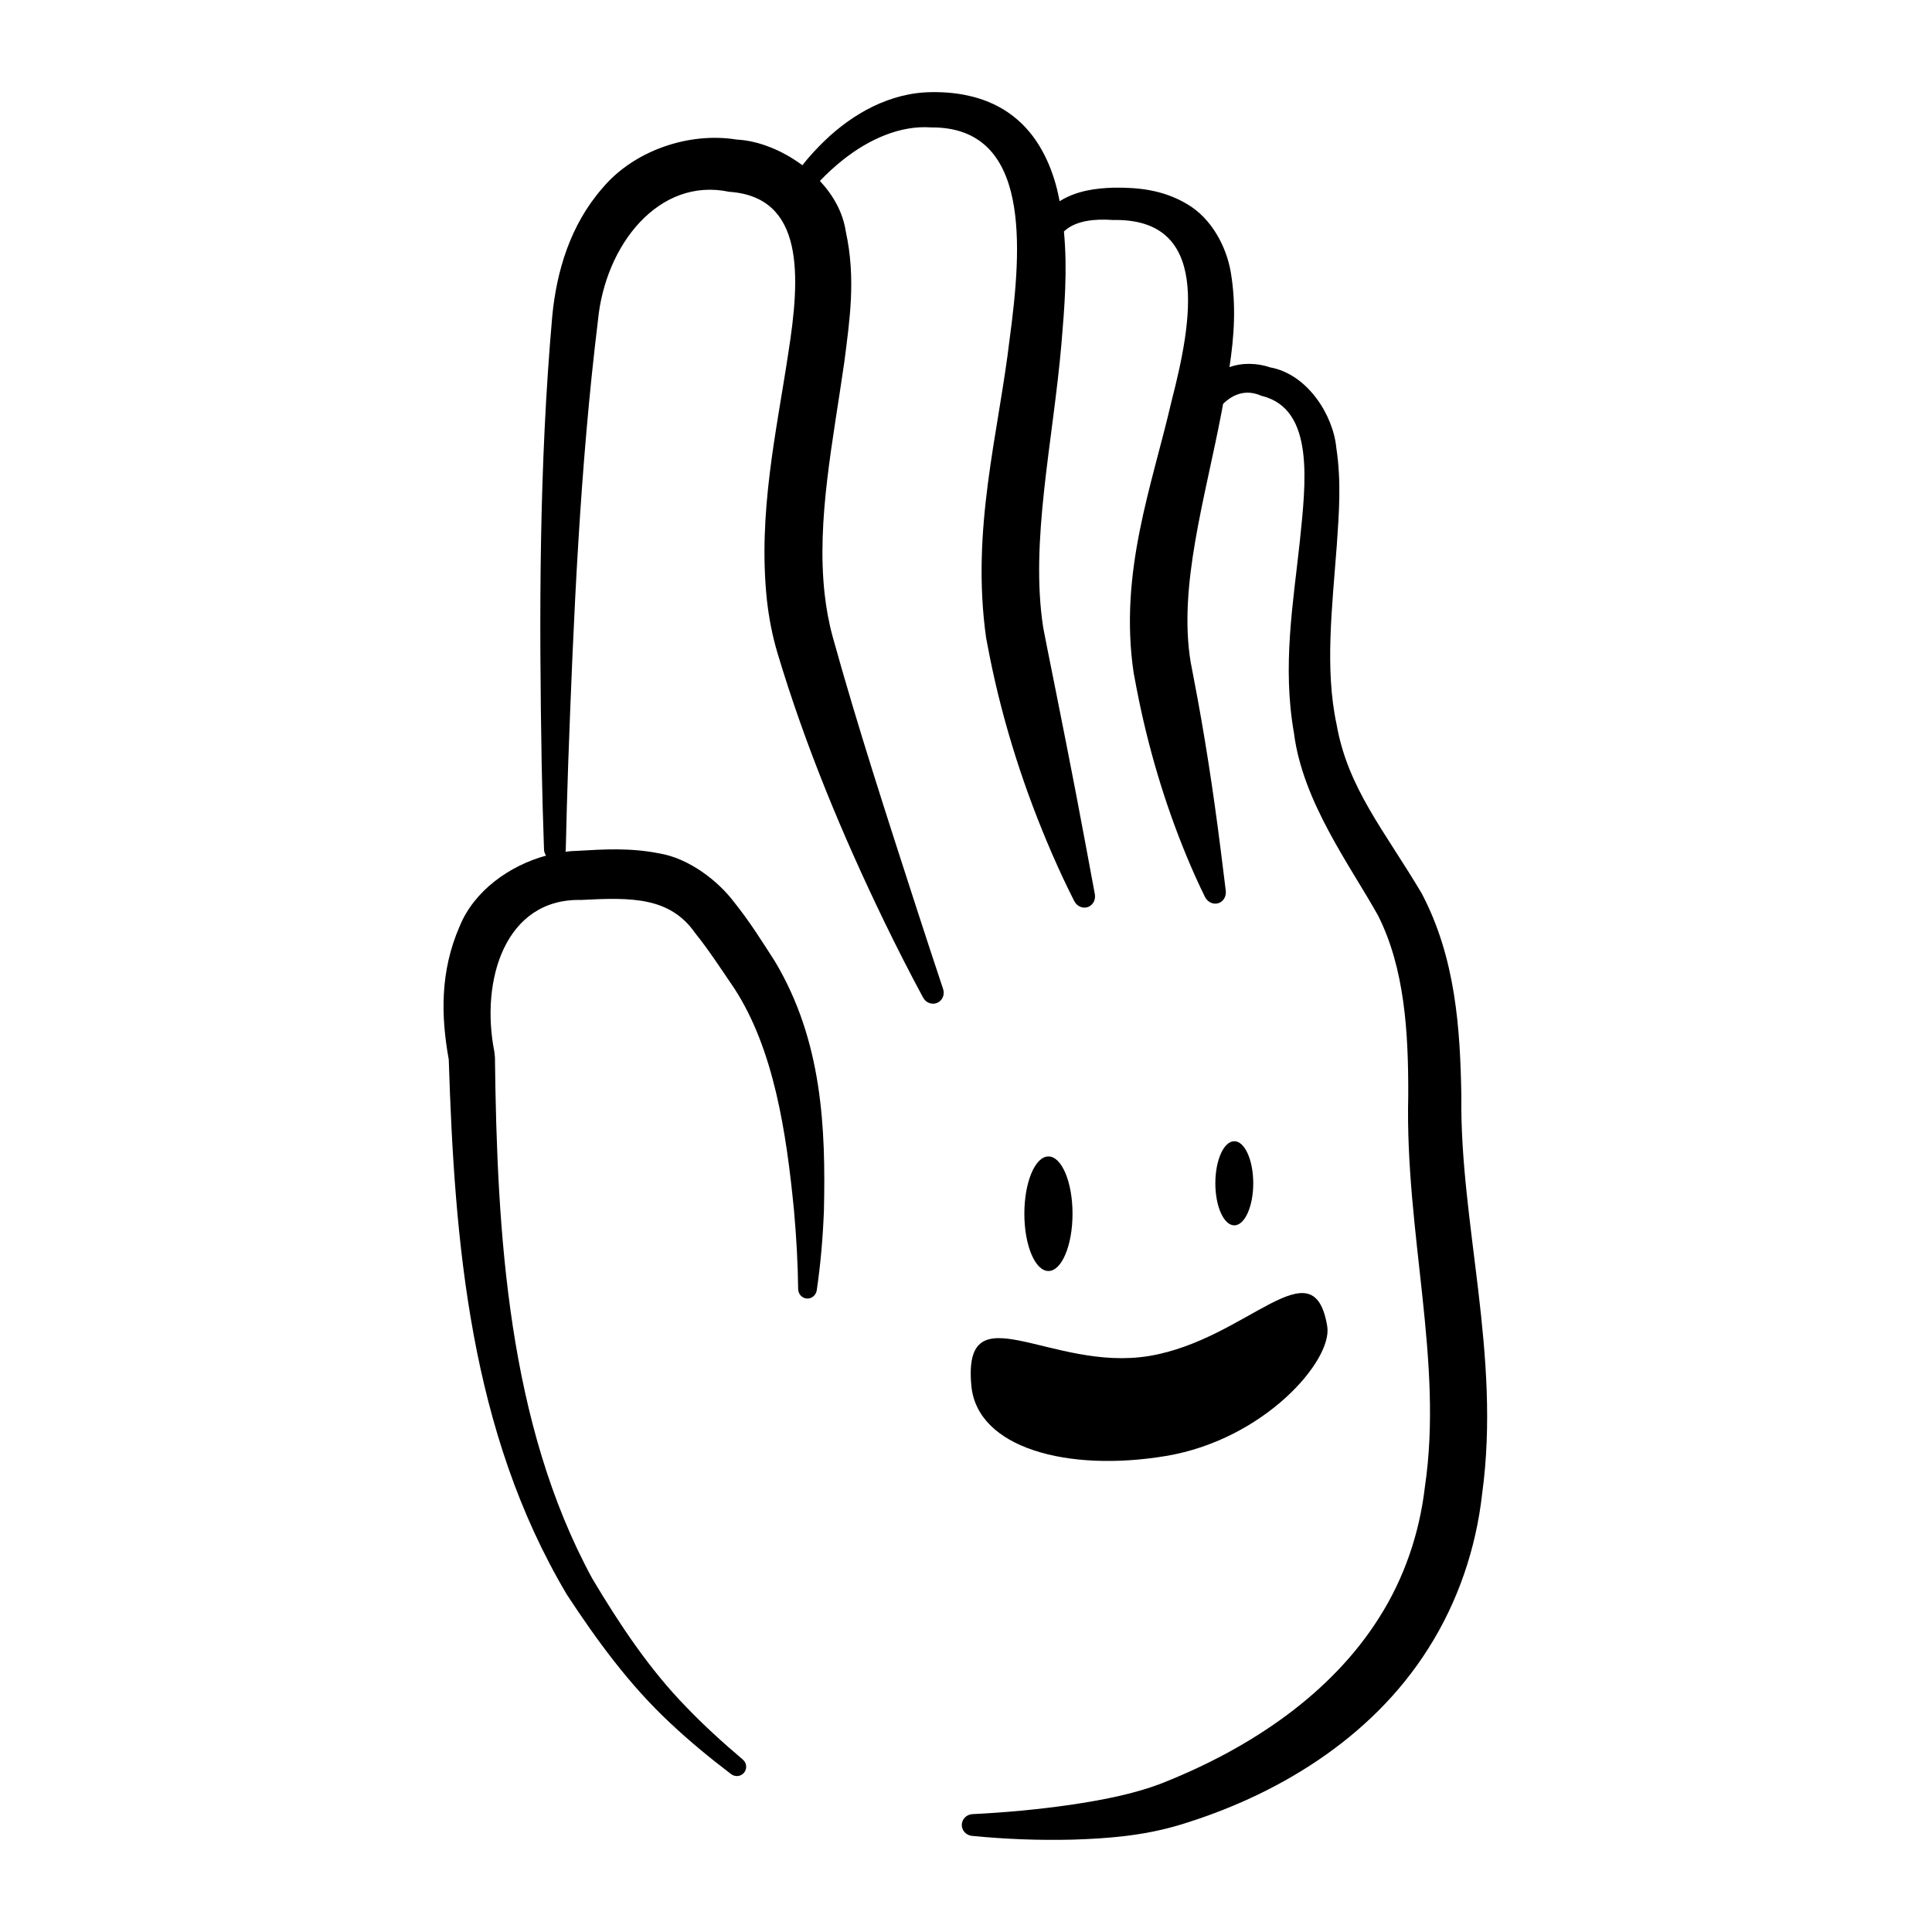
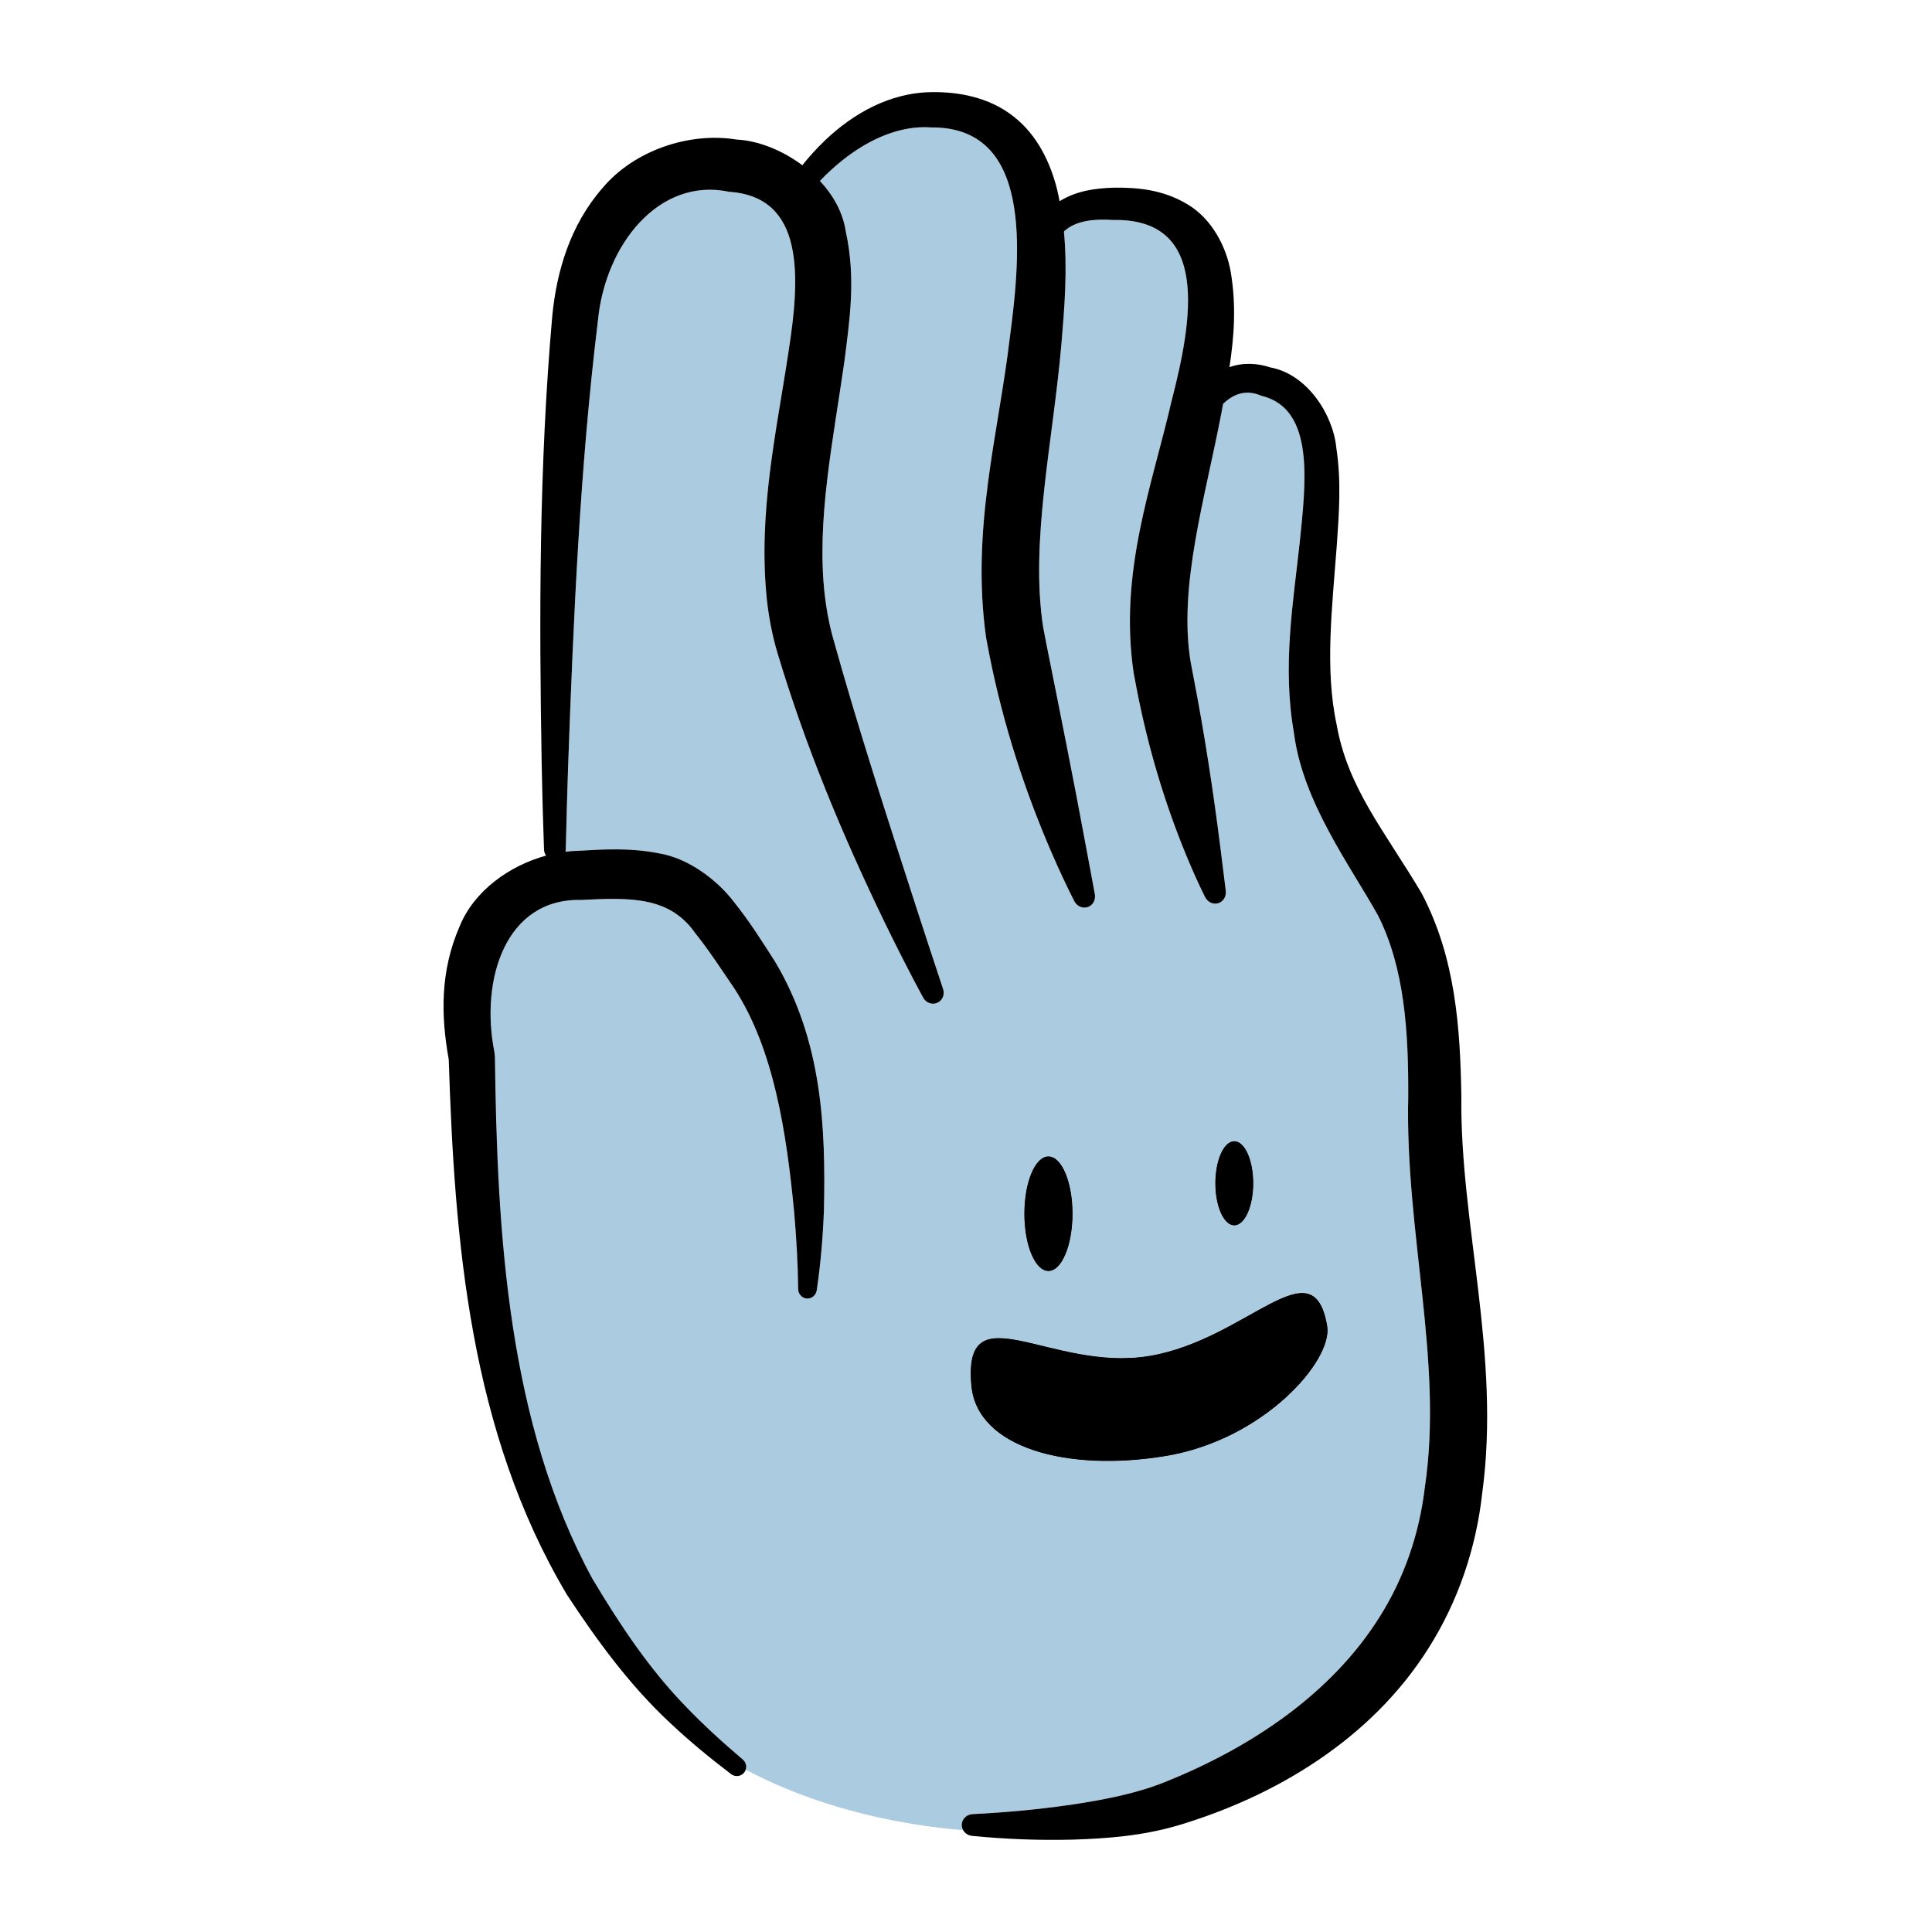
<svg xmlns="http://www.w3.org/2000/svg" width="466" height="466" viewBox="0 0 466 466" fill="none">
+   <path d="M277.209 327.056C300.912 323.094 316.794 299.942 320.128 319.883C321.504 328.117 304.945 347.219 281.241 351.181C257.538 355.143 235.67 349.274 234.29 334.231C232.152 310.924 253.505 331.019 277.209 327.056Z" fill="black" />
+   <path d="M252.884 278.935C256.093 278.936 258.693 285.122 258.693 292.752C258.693 300.382 256.093 306.567 252.884 306.567C249.676 306.567 247.075 300.382 247.075 292.752C247.075 285.121 249.676 278.935 252.884 278.935Z" fill="black" />
+   <path d="M297.713 275.263C300.237 275.263 302.284 279.806 302.284 285.409C302.284 291.012 300.237 295.554 297.713 295.554C295.189 295.554 293.142 291.012 293.142 285.409C293.142 279.806 295.189 275.264 297.713 275.263Z" fill="black" />
+   <path d="M234.613 441.54C234.613 441.54 232.302 438.788 232.794 438.319C233.286 437.849 233.94 437.591 234.613 437.566C242.4 437.189 250.326 436.452 258.032 435.349C265.919 434.187 273.86 432.663 280.666 429.958C301.821 421.529 321.143 408.486 332.702 390.096C338.686 380.661 342.37 369.9 343.678 358.685C348.193 328.405 338.873 297.404 339.668 264.361C339.732 248.944 338.804 233.578 332.399 220.849C325.722 208.849 314.195 193.421 312.105 176.81C309.245 160.645 311.939 145.315 313.518 130.593C314.937 116.591 317.205 98.704 304.407 95.506L304.121 95.416C300.75 93.97 297.663 94.824 295.008 97.422C294.887 98.077 294.767 98.731 294.649 99.383C290.641 120.37 284.164 141.469 287.193 159.729C287.435 161.011 287.671 162.246 287.917 163.52C290.533 177.035 292.616 190.638 294.36 204.434C294.8 207.88 295.227 211.387 295.648 214.766C295.735 215.41 295.638 216.083 295.314 216.659C294.99 217.234 294.474 217.662 293.862 217.853C293.25 218.044 292.582 217.986 291.988 217.697C291.394 217.408 290.931 216.91 290.636 216.331C289.046 213.117 287.608 209.885 286.245 206.604C280.825 193.519 276.841 179.973 274.171 166.176C273.919 164.874 273.681 163.614 273.437 162.304C269.839 137.941 277.88 117.139 282.583 96.722C287.621 77.222 291.974 52.552 268.418 53.065C264.148 52.742 259.892 53.213 257.211 55.329C257.005 55.479 256.809 55.646 256.621 55.826C257.5 65.107 256.765 74.088 256.022 82.907C253.975 106.611 248.406 130.58 251.618 151.334C251.894 152.8 252.176 154.253 252.468 155.718L252.612 156.431C255.735 172 258.876 187.664 261.819 203.536C262.575 207.571 263.313 211.618 264.065 215.608C264.191 216.251 264.121 216.934 263.816 217.526C263.512 218.118 263.004 218.568 262.391 218.782C261.779 218.996 261.101 218.958 260.495 218.684C259.888 218.41 259.409 217.919 259.107 217.338C257.203 213.585 255.462 209.842 253.791 206.006C247.156 190.732 242.027 174.847 238.74 158.46C238.437 156.941 238.146 155.433 237.862 153.909C234.138 127.588 240.839 104.63 243.56 81.504C246.447 59.902 248.775 30.536 224.57 30.735C217.212 30.19 209.581 33.541 203.206 38.654C201.315 40.16 199.456 41.862 197.763 43.642C200.984 47.098 203.323 51.258 203.999 55.806C206.51 67.236 204.902 77.405 203.669 87.184C200.893 106.636 196.953 125.382 198.889 143.143C199.286 146.706 199.917 150.204 200.837 153.564C206.904 175.448 214.053 197.361 221.146 219.289C223.232 225.695 225.348 232.176 227.469 238.525C227.684 239.159 227.681 239.859 227.425 240.486C227.169 241.113 226.686 241.614 226.076 241.882C225.465 242.149 224.769 242.166 224.134 241.929C223.5 241.693 222.983 241.221 222.662 240.634C219.426 234.647 216.334 228.552 213.357 222.432C203.227 201.496 194.234 179.925 187.489 157.378C186.251 153.192 185.446 148.921 184.975 144.694C182.774 123.701 187.315 103.991 190.129 85.219C193.102 66.495 194.047 47.506 175.876 46.26C158.933 42.676 145.949 59.041 144.219 77.356C139.901 112.668 138.331 148.745 137.035 184.637C136.811 191.403 136.61 198.158 136.466 204.86C136.462 205.056 136.433 205.249 136.388 205.437C137.411 205.31 138.424 205.235 139.421 205.214C145.573 204.864 151.866 204.439 158.942 205.823C166.191 207.008 173.173 212.449 177.035 217.553C180.913 222.386 183.873 227.17 186.928 231.913C198.367 251.088 199.175 272.078 198.732 292.002C198.477 298.452 197.949 304.804 197 311.231C196.908 311.799 196.621 312.328 196.172 312.698C195.723 313.068 195.153 313.25 194.582 313.204C194.01 313.157 193.477 312.885 193.094 312.447C192.711 312.009 192.514 311.44 192.515 310.865C192.446 304.68 192.076 298.38 191.534 292.175C189.681 273.049 186.64 253.036 177.101 238.379C173.941 233.746 170.892 229.051 167.725 225.125C161.588 216.299 152.29 216.432 140.166 217.071C121.917 216.639 115.783 236.316 119.249 253.732L119.381 255.014C119.88 297.69 120.042 344.822 140.372 382.2C147.005 393.307 168.196 416.132 177.101 425.294C203.706 440.654 234.613 441.54 234.613 441.54ZM320.128 319.883C316.794 299.942 300.912 323.094 277.209 327.056C253.505 331.019 232.152 310.924 234.29 334.231C235.67 349.274 257.538 355.143 281.241 351.181C304.945 347.219 321.504 328.117 320.128 319.883ZM258.693 292.752C258.693 285.122 256.093 278.936 252.884 278.935C249.676 278.935 247.075 285.121 247.075 292.752C247.075 300.382 249.676 306.567 252.884 306.567C256.093 306.567 258.693 300.382 258.693 292.752ZM302.284 285.409C302.284 279.806 300.237 275.263 297.713 275.263C295.189 275.264 293.142 279.806 293.142 285.409C293.142 291.012 295.189 295.554 297.713 295.554C300.237 295.554 302.284 291.012 302.284 285.409Z" fill-rule="evenodd" clip-rule="evenodd" fill="#ABCCE0" />
  <path d="M224.758 22.225C231.131 22.126 238.467 23.416 244.331 27.987C250.253 32.535 253.404 39.39 254.985 45.738C255.205 46.673 255.402 47.606 255.582 48.535C259.66 45.965 264.383 45.397 268.589 45.269C274.327 45.194 280.463 45.715 286.348 49.239C292.287 52.701 295.798 59.545 296.848 65.558C298.234 73.722 297.656 81.281 296.547 88.556C299.733 87.399 303.38 87.588 306.341 88.606C315.356 90.224 321.57 100.103 322.319 108.011C323.564 116.158 322.96 123.87 322.443 131.423C321.329 146.409 319.504 161.314 322.386 174.725C325.087 190.099 333.869 200.255 342.893 215.444C351.14 231.085 352.206 248.202 352.479 264.361C352.09 295.074 362.082 326.85 357.495 360.283C356.045 373.383 351.672 386.345 344.538 397.573C330.668 419.583 307.572 433.267 284.258 440.256C275.565 442.821 267.12 443.452 258.733 443.72C250.566 443.922 242.513 443.61 234.418 442.812C233.749 442.738 233.116 442.431 232.66 441.926C232.204 441.422 231.961 440.766 231.986 440.095C232.011 439.425 232.302 438.788 232.794 438.319C233.286 437.849 233.94 437.591 234.613 437.566C242.4 437.189 250.326 436.452 258.032 435.349C265.919 434.187 273.86 432.663 280.666 429.958C301.821 421.529 321.143 408.486 332.702 390.096C338.686 380.661 342.37 369.9 343.678 358.685C348.193 328.405 338.873 297.404 339.668 264.361C339.732 248.944 338.804 233.578 332.399 220.849C325.722 208.849 314.195 193.421 312.105 176.81C309.245 160.645 311.939 145.315 313.518 130.593C314.937 116.591 317.205 98.704 304.407 95.506L304.121 95.416C300.75 93.97 297.663 94.824 295.008 97.422C294.887 98.077 294.767 98.731 294.649 99.383C290.641 120.37 284.164 141.469 287.193 159.729C287.435 161.011 287.671 162.246 287.917 163.52C290.533 177.035 292.616 190.638 294.36 204.434C294.8 207.88 295.227 211.387 295.648 214.766C295.735 215.41 295.638 216.083 295.314 216.659C294.99 217.234 294.474 217.662 293.862 217.853C293.25 218.044 292.582 217.986 291.988 217.697C291.394 217.408 290.931 216.91 290.636 216.331C289.046 213.117 287.608 209.885 286.245 206.604C280.825 193.519 276.841 179.973 274.171 166.176C273.919 164.874 273.681 163.614 273.437 162.304C269.839 137.941 277.88 117.139 282.583 96.722C287.621 77.222 291.974 52.552 268.418 53.065C264.148 52.742 259.892 53.213 257.211 55.329C257.005 55.479 256.809 55.646 256.621 55.826C257.5 65.107 256.765 74.088 256.022 82.907C253.975 106.611 248.406 130.58 251.618 151.334C251.894 152.8 252.176 154.253 252.468 155.718C255.639 171.522 258.832 187.422 261.819 203.536C262.575 207.571 263.313 211.618 264.065 215.608C264.191 216.251 264.121 216.934 263.816 217.526C263.512 218.118 263.004 218.568 262.391 218.782C261.779 218.996 261.101 218.958 260.495 218.684C259.888 218.41 259.409 217.919 259.107 217.338C257.203 213.585 255.462 209.842 253.791 206.006C247.156 190.732 242.027 174.847 238.74 158.46C238.437 156.941 238.146 155.433 237.862 153.909C234.138 127.588 240.839 104.63 243.56 81.504C246.447 59.902 248.775 30.536 224.57 30.735C217.212 30.19 209.581 33.541 203.206 38.654C201.315 40.16 199.456 41.862 197.763 43.642C200.984 47.098 203.323 51.258 203.999 55.806C206.51 67.236 204.902 77.405 203.669 87.184C200.893 106.636 196.953 125.382 198.889 143.143C199.286 146.706 199.917 150.204 200.837 153.564C206.904 175.448 214.053 197.361 221.146 219.289C223.232 225.695 225.348 232.176 227.469 238.525C227.684 239.159 227.681 239.859 227.425 240.486C227.169 241.113 226.686 241.614 226.076 241.882C225.465 242.149 224.769 242.166 224.134 241.929C223.5 241.693 222.983 241.221 222.662 240.634C219.426 234.647 216.334 228.552 213.357 222.432C203.227 201.496 194.234 179.925 187.489 157.378C186.251 153.192 185.446 148.921 184.975 144.694C182.774 123.701 187.315 103.991 190.129 85.219C193.102 66.495 194.047 47.506 175.876 46.26C158.933 42.676 145.949 59.041 144.219 77.356C139.901 112.668 138.331 148.745 137.035 184.637C136.811 191.403 136.61 198.158 136.466 204.86C136.462 205.056 136.433 205.249 136.388 205.437C137.411 205.31 138.424 205.235 139.421 205.214C145.573 204.864 151.866 204.439 158.942 205.823C166.191 207.008 173.173 212.449 177.035 217.553C180.913 222.386 183.873 227.17 186.928 231.913C198.367 251.088 199.175 272.078 198.732 292.002C198.477 298.452 197.949 304.804 197 311.231C196.908 311.799 196.621 312.328 196.172 312.698C195.723 313.068 195.153 313.25 194.582 313.204C194.01 313.157 193.477 312.885 193.094 312.447C192.711 312.009 192.514 311.44 192.515 310.865C192.446 304.68 192.076 298.38 191.534 292.175C189.681 273.049 186.64 253.036 177.101 238.379C173.941 233.746 170.892 229.051 167.725 225.125C161.588 216.299 152.29 216.432 140.166 217.071C121.917 216.639 115.783 236.316 119.249 253.732L119.381 255.014C119.88 297.69 122.531 343.38 142.861 380.758C149.495 391.865 156.547 402.502 165.453 411.664C169.745 416.138 174.372 420.338 179.166 424.41C179.615 424.791 179.906 425.332 179.967 425.921C180.027 426.509 179.854 427.097 179.485 427.555C179.116 428.014 178.579 428.308 177.991 428.375C177.403 428.441 176.813 428.273 176.344 427.916C171.264 424.04 166.297 419.979 161.604 415.547C151.849 406.46 143.9 395.565 136.725 384.613C113.313 345.215 109.646 299.621 108.239 255.549C106.324 244.931 106.171 234.277 110.821 223.533C114.336 214.818 122.928 208.779 131.714 206.372C131.41 205.946 131.236 205.437 131.216 204.91C130.971 198.15 130.797 191.393 130.658 184.596C130.03 148.527 130.007 112.404 133.215 76.132C134.262 65.487 137.487 54.349 145.277 45.414C152.868 36.307 166.194 31.782 177.694 33.666C182.802 33.908 188.637 36.195 193.529 39.856C195.212 37.722 197.029 35.753 199.004 33.856C205.602 27.548 214.511 22.311 224.758 22.225Z" fill="black" />
  <path d="M277.209 327.056C300.912 323.094 316.794 299.942 320.128 319.883C321.504 328.117 304.945 347.219 281.241 351.181C257.538 355.143 235.67 349.274 234.29 334.231C232.152 310.924 253.505 331.019 277.209 327.056Z" fill="black" />
  <path d="M252.884 278.935C256.093 278.936 258.693 285.122 258.693 292.752C258.693 300.382 256.093 306.567 252.884 306.567C249.676 306.567 247.075 300.382 247.075 292.752C247.075 285.121 249.676 278.935 252.884 278.935Z" fill="black" />
  <path d="M297.713 275.263C300.237 275.263 302.284 279.806 302.284 285.409C302.284 291.012 300.237 295.554 297.713 295.554C295.189 295.554 293.142 291.012 293.142 285.409C293.142 279.806 295.189 275.264 297.713 275.263Z" fill="black" />
</svg>
